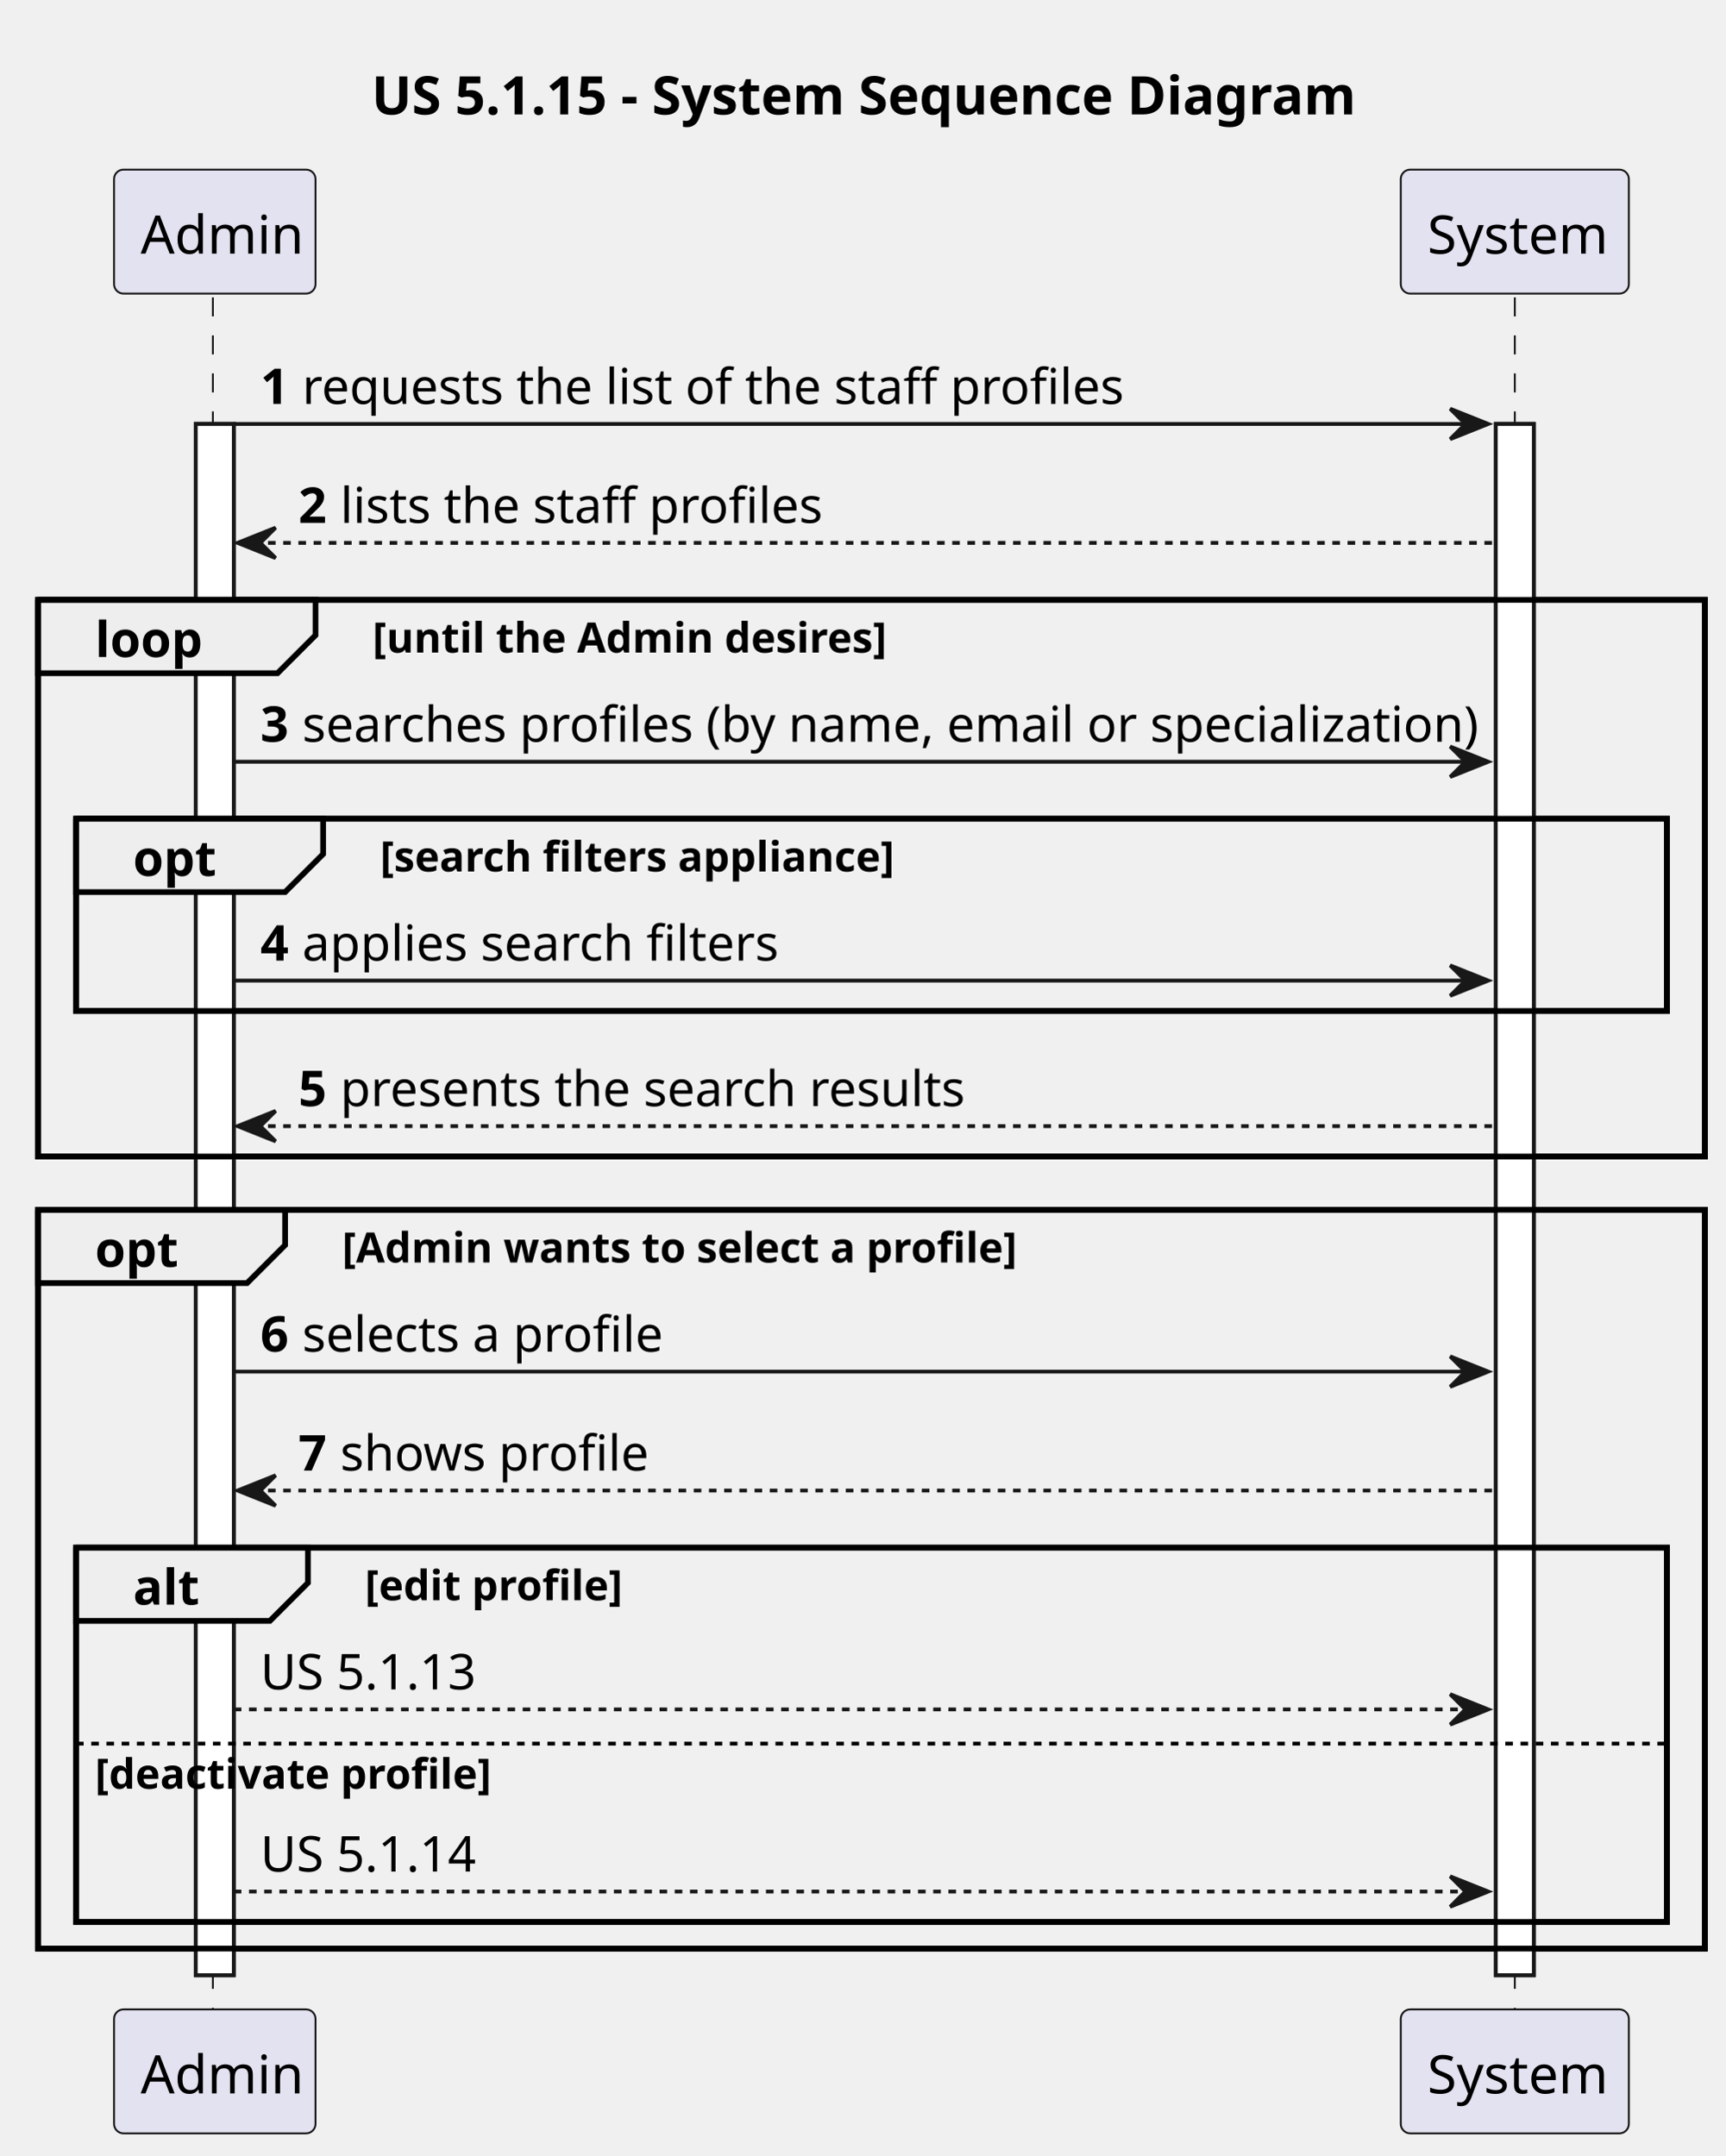
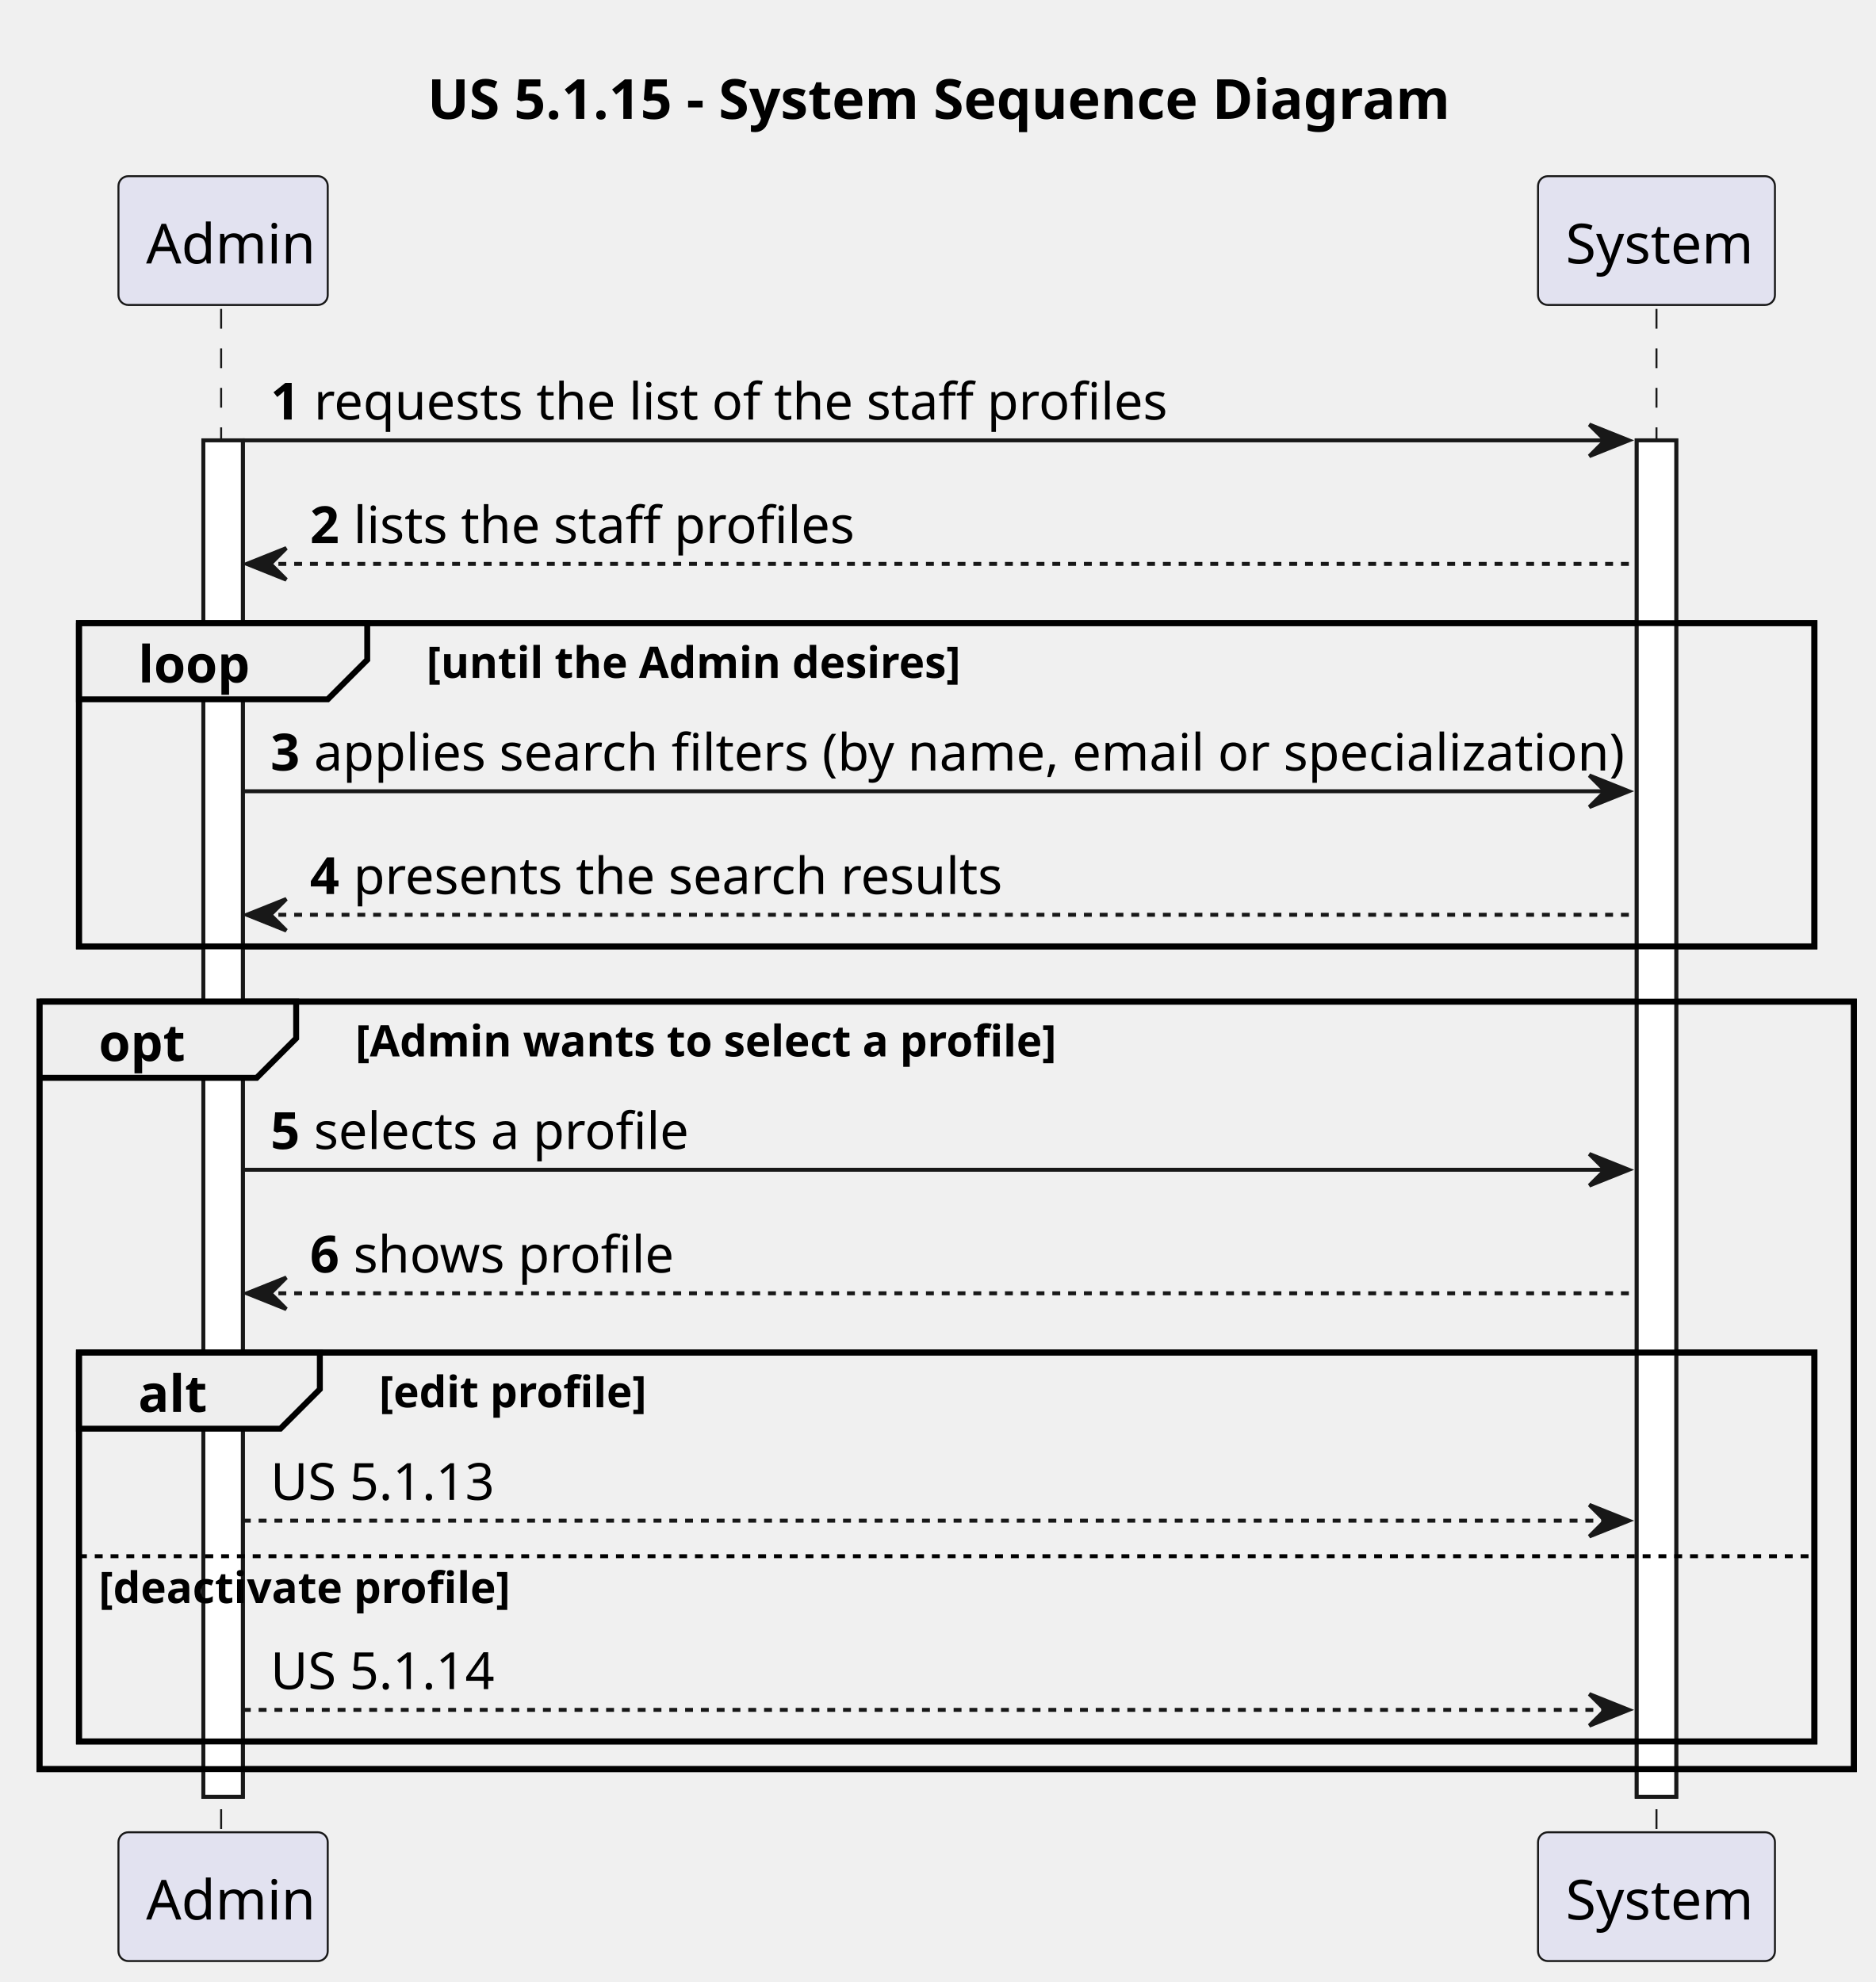
- <svg xmlns="http://www.w3.org/2000/svg" contentStyleType="text/css" height="567px" preserveAspectRatio="none" style="width:454px;height:567px;background:#FFFFFF;" version="1.1" viewBox="0 0 454 567" width="454px" zoomAndPan="magnify">
+ <svg xmlns="http://www.w3.org/2000/svg" contentStyleType="text/css" height="502px" preserveAspectRatio="none" style="width:475px;height:502px;background:#FFFFFF;" version="1.1" viewBox="0 0 475 502" width="475px" zoomAndPan="magnify">
  <defs />
  <g>
-     <text fill="#000000" font-family="sans-serif" font-size="14" font-weight="bold" lengthAdjust="spacing" textLength="262" x="97.75" y="30.107">US 5.1.15 - System Sequence Diagram</text>
-     <rect fill="#FFFFFF" height="408.123" style="stroke:#181818;stroke-width:1.0;" width="10" x="51.5" y="111.533" />
-     <rect fill="#FFFFFF" height="408.123" style="stroke:#181818;stroke-width:1.0;" width="10" x="393.5" y="111.533" />
-     <rect fill="none" height="146.455" style="stroke:#000000;stroke-width:1.5;" width="438.5" x="10" y="157.824" />
-     <rect fill="none" height="50.582" style="stroke:#000000;stroke-width:1.5;" width="418.5" x="20" y="215.406" />
-     <rect fill="none" height="194.377" style="stroke:#000000;stroke-width:1.5;" width="438.5" x="10" y="318.279" />
-     <rect fill="none" height="98.504" style="stroke:#000000;stroke-width:1.5;" width="418.5" x="20" y="407.152" />
-     <line style="stroke:#181818;stroke-width:0.5;stroke-dasharray:5.0,5.0;" x1="56" x2="56" y1="78.242" y2="529.656" />
-     <line style="stroke:#181818;stroke-width:0.5;stroke-dasharray:5.0,5.0;" x1="398.5" x2="398.5" y1="78.242" y2="529.656" />
+     <text fill="#000000" font-family="sans-serif" font-size="14" font-weight="bold" lengthAdjust="spacing" textLength="262" x="108.25" y="30.107">US 5.1.15 - System Sequence Diagram</text>
+     <rect fill="#FFFFFF" height="343.541" style="stroke:#181818;stroke-width:1.0;" width="10" x="51.5" y="111.533" />
+     <rect fill="#FFFFFF" height="343.541" style="stroke:#181818;stroke-width:1.0;" width="10" x="414.5" y="111.533" />
+     <rect fill="none" height="81.873" style="stroke:#000000;stroke-width:1.5;" width="439.5" x="20" y="157.824" />
+     <rect fill="none" height="194.377" style="stroke:#000000;stroke-width:1.5;" width="459.5" x="10" y="253.697" />
+     <rect fill="none" height="98.504" style="stroke:#000000;stroke-width:1.5;" width="439.5" x="20" y="342.57" />
+     <line style="stroke:#181818;stroke-width:0.5;stroke-dasharray:5.0,5.0;" x1="56" x2="56" y1="78.242" y2="465.074" />
+     <line style="stroke:#181818;stroke-width:0.5;stroke-dasharray:5.0,5.0;" x1="419.5" x2="419.5" y1="78.242" y2="465.074" />
    <rect fill="#E2E2F0" height="32.621" rx="2.5" ry="2.5" style="stroke:#181818;stroke-width:0.5;" width="53" x="30" y="44.621" />
    <text fill="#000000" font-family="sans-serif" font-size="14" lengthAdjust="spacing" textLength="39" x="37" y="66.728">Admin</text>
-     <rect fill="#E2E2F0" height="32.621" rx="2.5" ry="2.5" style="stroke:#181818;stroke-width:0.5;" width="53" x="30" y="528.656" />
-     <text fill="#000000" font-family="sans-serif" font-size="14" lengthAdjust="spacing" textLength="39" x="37" y="550.764">Admin</text>
-     <rect fill="#E2E2F0" height="32.621" rx="2.5" ry="2.5" style="stroke:#181818;stroke-width:0.5;" width="60" x="368.5" y="44.621" />
-     <text fill="#000000" font-family="sans-serif" font-size="14" lengthAdjust="spacing" textLength="46" x="375.5" y="66.728">System</text>
-     <rect fill="#E2E2F0" height="32.621" rx="2.5" ry="2.5" style="stroke:#181818;stroke-width:0.5;" width="60" x="368.5" y="528.656" />
-     <text fill="#000000" font-family="sans-serif" font-size="14" lengthAdjust="spacing" textLength="46" x="375.5" y="550.764">System</text>
-     <rect fill="#FFFFFF" height="408.123" style="stroke:#181818;stroke-width:1.0;" width="10" x="51.5" y="111.533" />
-     <rect fill="#FFFFFF" height="408.123" style="stroke:#181818;stroke-width:1.0;" width="10" x="393.5" y="111.533" />
-     <polygon fill="#181818" points="381.5,107.533,391.5,111.533,381.5,115.533,385.5,111.533" style="stroke:#181818;stroke-width:1.0;" />
-     <line style="stroke:#181818;stroke-width:1.0;" x1="61.5" x2="387.5" y1="111.533" y2="111.533" />
+     <rect fill="#E2E2F0" height="32.621" rx="2.5" ry="2.5" style="stroke:#181818;stroke-width:0.5;" width="53" x="30" y="464.074" />
+     <text fill="#000000" font-family="sans-serif" font-size="14" lengthAdjust="spacing" textLength="39" x="37" y="486.182">Admin</text>
+     <rect fill="#E2E2F0" height="32.621" rx="2.5" ry="2.5" style="stroke:#181818;stroke-width:0.5;" width="60" x="389.5" y="44.621" />
+     <text fill="#000000" font-family="sans-serif" font-size="14" lengthAdjust="spacing" textLength="46" x="396.5" y="66.728">System</text>
+     <rect fill="#E2E2F0" height="32.621" rx="2.5" ry="2.5" style="stroke:#181818;stroke-width:0.5;" width="60" x="389.5" y="464.074" />
+     <text fill="#000000" font-family="sans-serif" font-size="14" lengthAdjust="spacing" textLength="46" x="396.5" y="486.182">System</text>
+     <rect fill="#FFFFFF" height="343.541" style="stroke:#181818;stroke-width:1.0;" width="10" x="51.5" y="111.533" />
+     <rect fill="#FFFFFF" height="343.541" style="stroke:#181818;stroke-width:1.0;" width="10" x="414.5" y="111.533" />
+     <polygon fill="#181818" points="402.5,107.533,412.5,111.533,402.5,115.533,406.5,111.533" style="stroke:#181818;stroke-width:1.0;" />
+     <line style="stroke:#181818;stroke-width:1.0;" x1="61.5" x2="408.5" y1="111.533" y2="111.533" />
    <text fill="#000000" font-family="sans-serif" font-size="13" font-weight="bold" lengthAdjust="spacing" textLength="7" x="68.5" y="106.27">1</text>
    <text fill="#000000" font-family="sans-serif" font-size="13" lengthAdjust="spacing" textLength="202" x="79.5" y="106.27">requests the list of the staff profiles</text>
    <polygon fill="#181818" points="72.5,138.824,62.5,142.824,72.5,146.824,68.5,142.824" style="stroke:#181818;stroke-width:1.0;" />
-     <line style="stroke:#181818;stroke-width:1.0;stroke-dasharray:2.0,2.0;" x1="66.5" x2="392.5" y1="142.824" y2="142.824" />
+     <line style="stroke:#181818;stroke-width:1.0;stroke-dasharray:2.0,2.0;" x1="66.5" x2="413.5" y1="142.824" y2="142.824" />
    <text fill="#000000" font-family="sans-serif" font-size="13" font-weight="bold" lengthAdjust="spacing" textLength="7" x="78.5" y="137.561">2</text>
    <text fill="#000000" font-family="sans-serif" font-size="13" lengthAdjust="spacing" textLength="119" x="89.5" y="137.561">lists the staff profiles</text>
-     <path d="M10,157.824 L83,157.824 L83,167.115 L73,177.115 L10,177.115 L10,157.824 " fill="#EEEEEE" style="stroke:#000000;stroke-width:1.5;" />
-     <rect fill="none" height="146.455" style="stroke:#000000;stroke-width:1.5;" width="438.5" x="10" y="157.824" />
-     <text fill="#000000" font-family="sans-serif" font-size="13" font-weight="bold" lengthAdjust="spacing" textLength="28" x="25" y="172.852">loop</text>
-     <text fill="#000000" font-family="sans-serif" font-size="11" font-weight="bold" lengthAdjust="spacing" textLength="138" x="98" y="171.694">[until the Admin desires]</text>
-     <polygon fill="#181818" points="381.5,196.406,391.5,200.406,381.5,204.406,385.5,200.406" style="stroke:#181818;stroke-width:1.0;" />
-     <line style="stroke:#181818;stroke-width:1.0;" x1="61.5" x2="387.5" y1="200.406" y2="200.406" />
+     <path d="M20,157.824 L93,157.824 L93,167.115 L83,177.115 L20,177.115 L20,157.824 " fill="#EEEEEE" style="stroke:#000000;stroke-width:1.5;" />
+     <rect fill="none" height="81.873" style="stroke:#000000;stroke-width:1.5;" width="439.5" x="20" y="157.824" />
+     <text fill="#000000" font-family="sans-serif" font-size="13" font-weight="bold" lengthAdjust="spacing" textLength="28" x="35" y="172.852">loop</text>
+     <text fill="#000000" font-family="sans-serif" font-size="11" font-weight="bold" lengthAdjust="spacing" textLength="138" x="108" y="171.694">[until the Admin desires]</text>
+     <polygon fill="#181818" points="402.5,196.406,412.5,200.406,402.5,204.406,406.5,200.406" style="stroke:#181818;stroke-width:1.0;" />
+     <line style="stroke:#181818;stroke-width:1.0;" x1="61.5" x2="408.5" y1="200.406" y2="200.406" />
    <text fill="#000000" font-family="sans-serif" font-size="13" font-weight="bold" lengthAdjust="spacing" textLength="7" x="68.5" y="195.144">3</text>
-     <text fill="#000000" font-family="sans-serif" font-size="13" lengthAdjust="spacing" textLength="297" x="79.5" y="195.144">searches profiles (by name, email or specialization)</text>
-     <path d="M20,215.406 L85,215.406 L85,224.697 L75,234.697 L20,234.697 L20,215.406 " fill="#EEEEEE" style="stroke:#000000;stroke-width:1.5;" />
-     <rect fill="none" height="50.582" style="stroke:#000000;stroke-width:1.5;" width="418.5" x="20" y="215.406" />
-     <text fill="#000000" font-family="sans-serif" font-size="13" font-weight="bold" lengthAdjust="spacing" textLength="20" x="35" y="230.435">opt</text>
-     <text fill="#000000" font-family="sans-serif" font-size="11" font-weight="bold" lengthAdjust="spacing" textLength="137" x="100" y="229.276">[search filters appliance]</text>
-     <polygon fill="#181818" points="381.5,253.988,391.5,257.988,381.5,261.988,385.5,257.988" style="stroke:#181818;stroke-width:1.0;" />
-     <line style="stroke:#181818;stroke-width:1.0;" x1="61.5" x2="387.5" y1="257.988" y2="257.988" />
-     <text fill="#000000" font-family="sans-serif" font-size="13" font-weight="bold" lengthAdjust="spacing" textLength="7" x="68.5" y="252.726">4</text>
-     <text fill="#000000" font-family="sans-serif" font-size="13" lengthAdjust="spacing" textLength="119" x="79.5" y="252.726">applies search filters</text>
-     <polygon fill="#181818" points="72.5,292.279,62.5,296.279,72.5,300.279,68.5,296.279" style="stroke:#181818;stroke-width:1.0;" />
-     <line style="stroke:#181818;stroke-width:1.0;stroke-dasharray:2.0,2.0;" x1="66.5" x2="392.5" y1="296.279" y2="296.279" />
-     <text fill="#000000" font-family="sans-serif" font-size="13" font-weight="bold" lengthAdjust="spacing" textLength="7" x="78.5" y="291.017">5</text>
-     <text fill="#000000" font-family="sans-serif" font-size="13" lengthAdjust="spacing" textLength="158" x="89.5" y="291.017">presents the search results</text>
-     <path d="M10,318.279 L75,318.279 L75,327.57 L65,337.57 L10,337.57 L10,318.279 " fill="#EEEEEE" style="stroke:#000000;stroke-width:1.5;" />
-     <rect fill="none" height="194.377" style="stroke:#000000;stroke-width:1.5;" width="438.5" x="10" y="318.279" />
-     <text fill="#000000" font-family="sans-serif" font-size="13" font-weight="bold" lengthAdjust="spacing" textLength="20" x="25" y="333.308">opt</text>
-     <text fill="#000000" font-family="sans-serif" font-size="11" font-weight="bold" lengthAdjust="spacing" textLength="180" x="90" y="332.149">[Admin wants to select a profile]</text>
-     <polygon fill="#181818" points="381.5,356.861,391.5,360.861,381.5,364.861,385.5,360.861" style="stroke:#181818;stroke-width:1.0;" />
-     <line style="stroke:#181818;stroke-width:1.0;" x1="61.5" x2="387.5" y1="360.861" y2="360.861" />
-     <text fill="#000000" font-family="sans-serif" font-size="13" font-weight="bold" lengthAdjust="spacing" textLength="7" x="68.5" y="355.599">6</text>
-     <text fill="#000000" font-family="sans-serif" font-size="13" lengthAdjust="spacing" textLength="91" x="79.5" y="355.599">selects a profile</text>
-     <polygon fill="#181818" points="72.5,388.152,62.5,392.152,72.5,396.152,68.5,392.152" style="stroke:#181818;stroke-width:1.0;" />
-     <line style="stroke:#181818;stroke-width:1.0;stroke-dasharray:2.0,2.0;" x1="66.5" x2="392.5" y1="392.152" y2="392.152" />
-     <text fill="#000000" font-family="sans-serif" font-size="13" font-weight="bold" lengthAdjust="spacing" textLength="7" x="78.5" y="386.89">7</text>
-     <text fill="#000000" font-family="sans-serif" font-size="13" lengthAdjust="spacing" textLength="75" x="89.5" y="386.89">shows profile</text>
-     <path d="M20,407.152 L81,407.152 L81,416.443 L71,426.443 L20,426.443 L20,407.152 " fill="#EEEEEE" style="stroke:#000000;stroke-width:1.5;" />
-     <rect fill="none" height="98.504" style="stroke:#000000;stroke-width:1.5;" width="418.5" x="20" y="407.152" />
-     <text fill="#000000" font-family="sans-serif" font-size="13" font-weight="bold" lengthAdjust="spacing" textLength="16" x="35" y="422.181">alt</text>
-     <text fill="#000000" font-family="sans-serif" font-size="11" font-weight="bold" lengthAdjust="spacing" textLength="68" x="96" y="421.022">[edit profile]</text>
-     <polygon fill="#181818" points="381.5,445.734,391.5,449.734,381.5,453.734,385.5,449.734" style="stroke:#181818;stroke-width:1.0;" />
-     <line style="stroke:#181818;stroke-width:1.0;stroke-dasharray:2.0,2.0;" x1="61.5" x2="387.5" y1="449.734" y2="449.734" />
-     <text fill="#000000" font-family="sans-serif" font-size="13" lengthAdjust="spacing" textLength="58" x="68.5" y="444.472">US 5.1.13</text>
-     <line style="stroke:#000000;stroke-width:1.0;stroke-dasharray:2.0,2.0;" x1="20" x2="438.5" y1="458.734" y2="458.734" />
-     <text fill="#000000" font-family="sans-serif" font-size="11" font-weight="bold" lengthAdjust="spacing" textLength="103" x="25" y="470.604">[deactivate profile]</text>
-     <polygon fill="#181818" points="381.5,493.656,391.5,497.656,381.5,501.656,385.5,497.656" style="stroke:#181818;stroke-width:1.0;" />
-     <line style="stroke:#181818;stroke-width:1.0;stroke-dasharray:2.0,2.0;" x1="61.5" x2="387.5" y1="497.656" y2="497.656" />
-     <text fill="#000000" font-family="sans-serif" font-size="13" lengthAdjust="spacing" textLength="58" x="68.5" y="492.394">US 5.1.14</text>
+     <text fill="#000000" font-family="sans-serif" font-size="13" lengthAdjust="spacing" textLength="318" x="79.5" y="195.144">applies search filters (by name, email or specialization)</text>
+     <polygon fill="#181818" points="72.5,227.697,62.5,231.697,72.5,235.697,68.5,231.697" style="stroke:#181818;stroke-width:1.0;" />
+     <line style="stroke:#181818;stroke-width:1.0;stroke-dasharray:2.0,2.0;" x1="66.5" x2="413.5" y1="231.697" y2="231.697" />
+     <text fill="#000000" font-family="sans-serif" font-size="13" font-weight="bold" lengthAdjust="spacing" textLength="7" x="78.5" y="226.435">4</text>
+     <text fill="#000000" font-family="sans-serif" font-size="13" lengthAdjust="spacing" textLength="158" x="89.5" y="226.435">presents the search results</text>
+     <path d="M10,253.697 L75,253.697 L75,262.988 L65,272.988 L10,272.988 L10,253.697 " fill="#EEEEEE" style="stroke:#000000;stroke-width:1.5;" />
+     <rect fill="none" height="194.377" style="stroke:#000000;stroke-width:1.5;" width="459.5" x="10" y="253.697" />
+     <text fill="#000000" font-family="sans-serif" font-size="13" font-weight="bold" lengthAdjust="spacing" textLength="20" x="25" y="268.726">opt</text>
+     <text fill="#000000" font-family="sans-serif" font-size="11" font-weight="bold" lengthAdjust="spacing" textLength="180" x="90" y="267.567">[Admin wants to select a profile]</text>
+     <polygon fill="#181818" points="402.5,292.279,412.5,296.279,402.5,300.279,406.5,296.279" style="stroke:#181818;stroke-width:1.0;" />
+     <line style="stroke:#181818;stroke-width:1.0;" x1="61.5" x2="408.5" y1="296.279" y2="296.279" />
+     <text fill="#000000" font-family="sans-serif" font-size="13" font-weight="bold" lengthAdjust="spacing" textLength="7" x="68.5" y="291.017">5</text>
+     <text fill="#000000" font-family="sans-serif" font-size="13" lengthAdjust="spacing" textLength="91" x="79.5" y="291.017">selects a profile</text>
+     <polygon fill="#181818" points="72.5,323.57,62.5,327.57,72.5,331.57,68.5,327.57" style="stroke:#181818;stroke-width:1.0;" />
+     <line style="stroke:#181818;stroke-width:1.0;stroke-dasharray:2.0,2.0;" x1="66.5" x2="413.5" y1="327.57" y2="327.57" />
+     <text fill="#000000" font-family="sans-serif" font-size="13" font-weight="bold" lengthAdjust="spacing" textLength="7" x="78.5" y="322.308">6</text>
+     <text fill="#000000" font-family="sans-serif" font-size="13" lengthAdjust="spacing" textLength="75" x="89.5" y="322.308">shows profile</text>
+     <path d="M20,342.57 L81,342.57 L81,351.861 L71,361.861 L20,361.861 L20,342.57 " fill="#EEEEEE" style="stroke:#000000;stroke-width:1.5;" />
+     <rect fill="none" height="98.504" style="stroke:#000000;stroke-width:1.5;" width="439.5" x="20" y="342.57" />
+     <text fill="#000000" font-family="sans-serif" font-size="13" font-weight="bold" lengthAdjust="spacing" textLength="16" x="35" y="357.599">alt</text>
+     <text fill="#000000" font-family="sans-serif" font-size="11" font-weight="bold" lengthAdjust="spacing" textLength="68" x="96" y="356.44">[edit profile]</text>
+     <polygon fill="#181818" points="402.5,381.152,412.5,385.152,402.5,389.152,406.5,385.152" style="stroke:#181818;stroke-width:1.0;" />
+     <line style="stroke:#181818;stroke-width:1.0;stroke-dasharray:2.0,2.0;" x1="61.5" x2="408.5" y1="385.152" y2="385.152" />
+     <text fill="#000000" font-family="sans-serif" font-size="13" lengthAdjust="spacing" textLength="58" x="68.5" y="379.89">US 5.1.13</text>
+     <line style="stroke:#000000;stroke-width:1.0;stroke-dasharray:2.0,2.0;" x1="20" x2="459.5" y1="394.152" y2="394.152" />
+     <text fill="#000000" font-family="sans-serif" font-size="11" font-weight="bold" lengthAdjust="spacing" textLength="103" x="25" y="406.022">[deactivate profile]</text>
+     <polygon fill="#181818" points="402.5,429.074,412.5,433.074,402.5,437.074,406.5,433.074" style="stroke:#181818;stroke-width:1.0;" />
+     <line style="stroke:#181818;stroke-width:1.0;stroke-dasharray:2.0,2.0;" x1="61.5" x2="408.5" y1="433.074" y2="433.074" />
+     <text fill="#000000" font-family="sans-serif" font-size="13" lengthAdjust="spacing" textLength="58" x="68.5" y="427.812">US 5.1.14</text>
  </g>
</svg>
